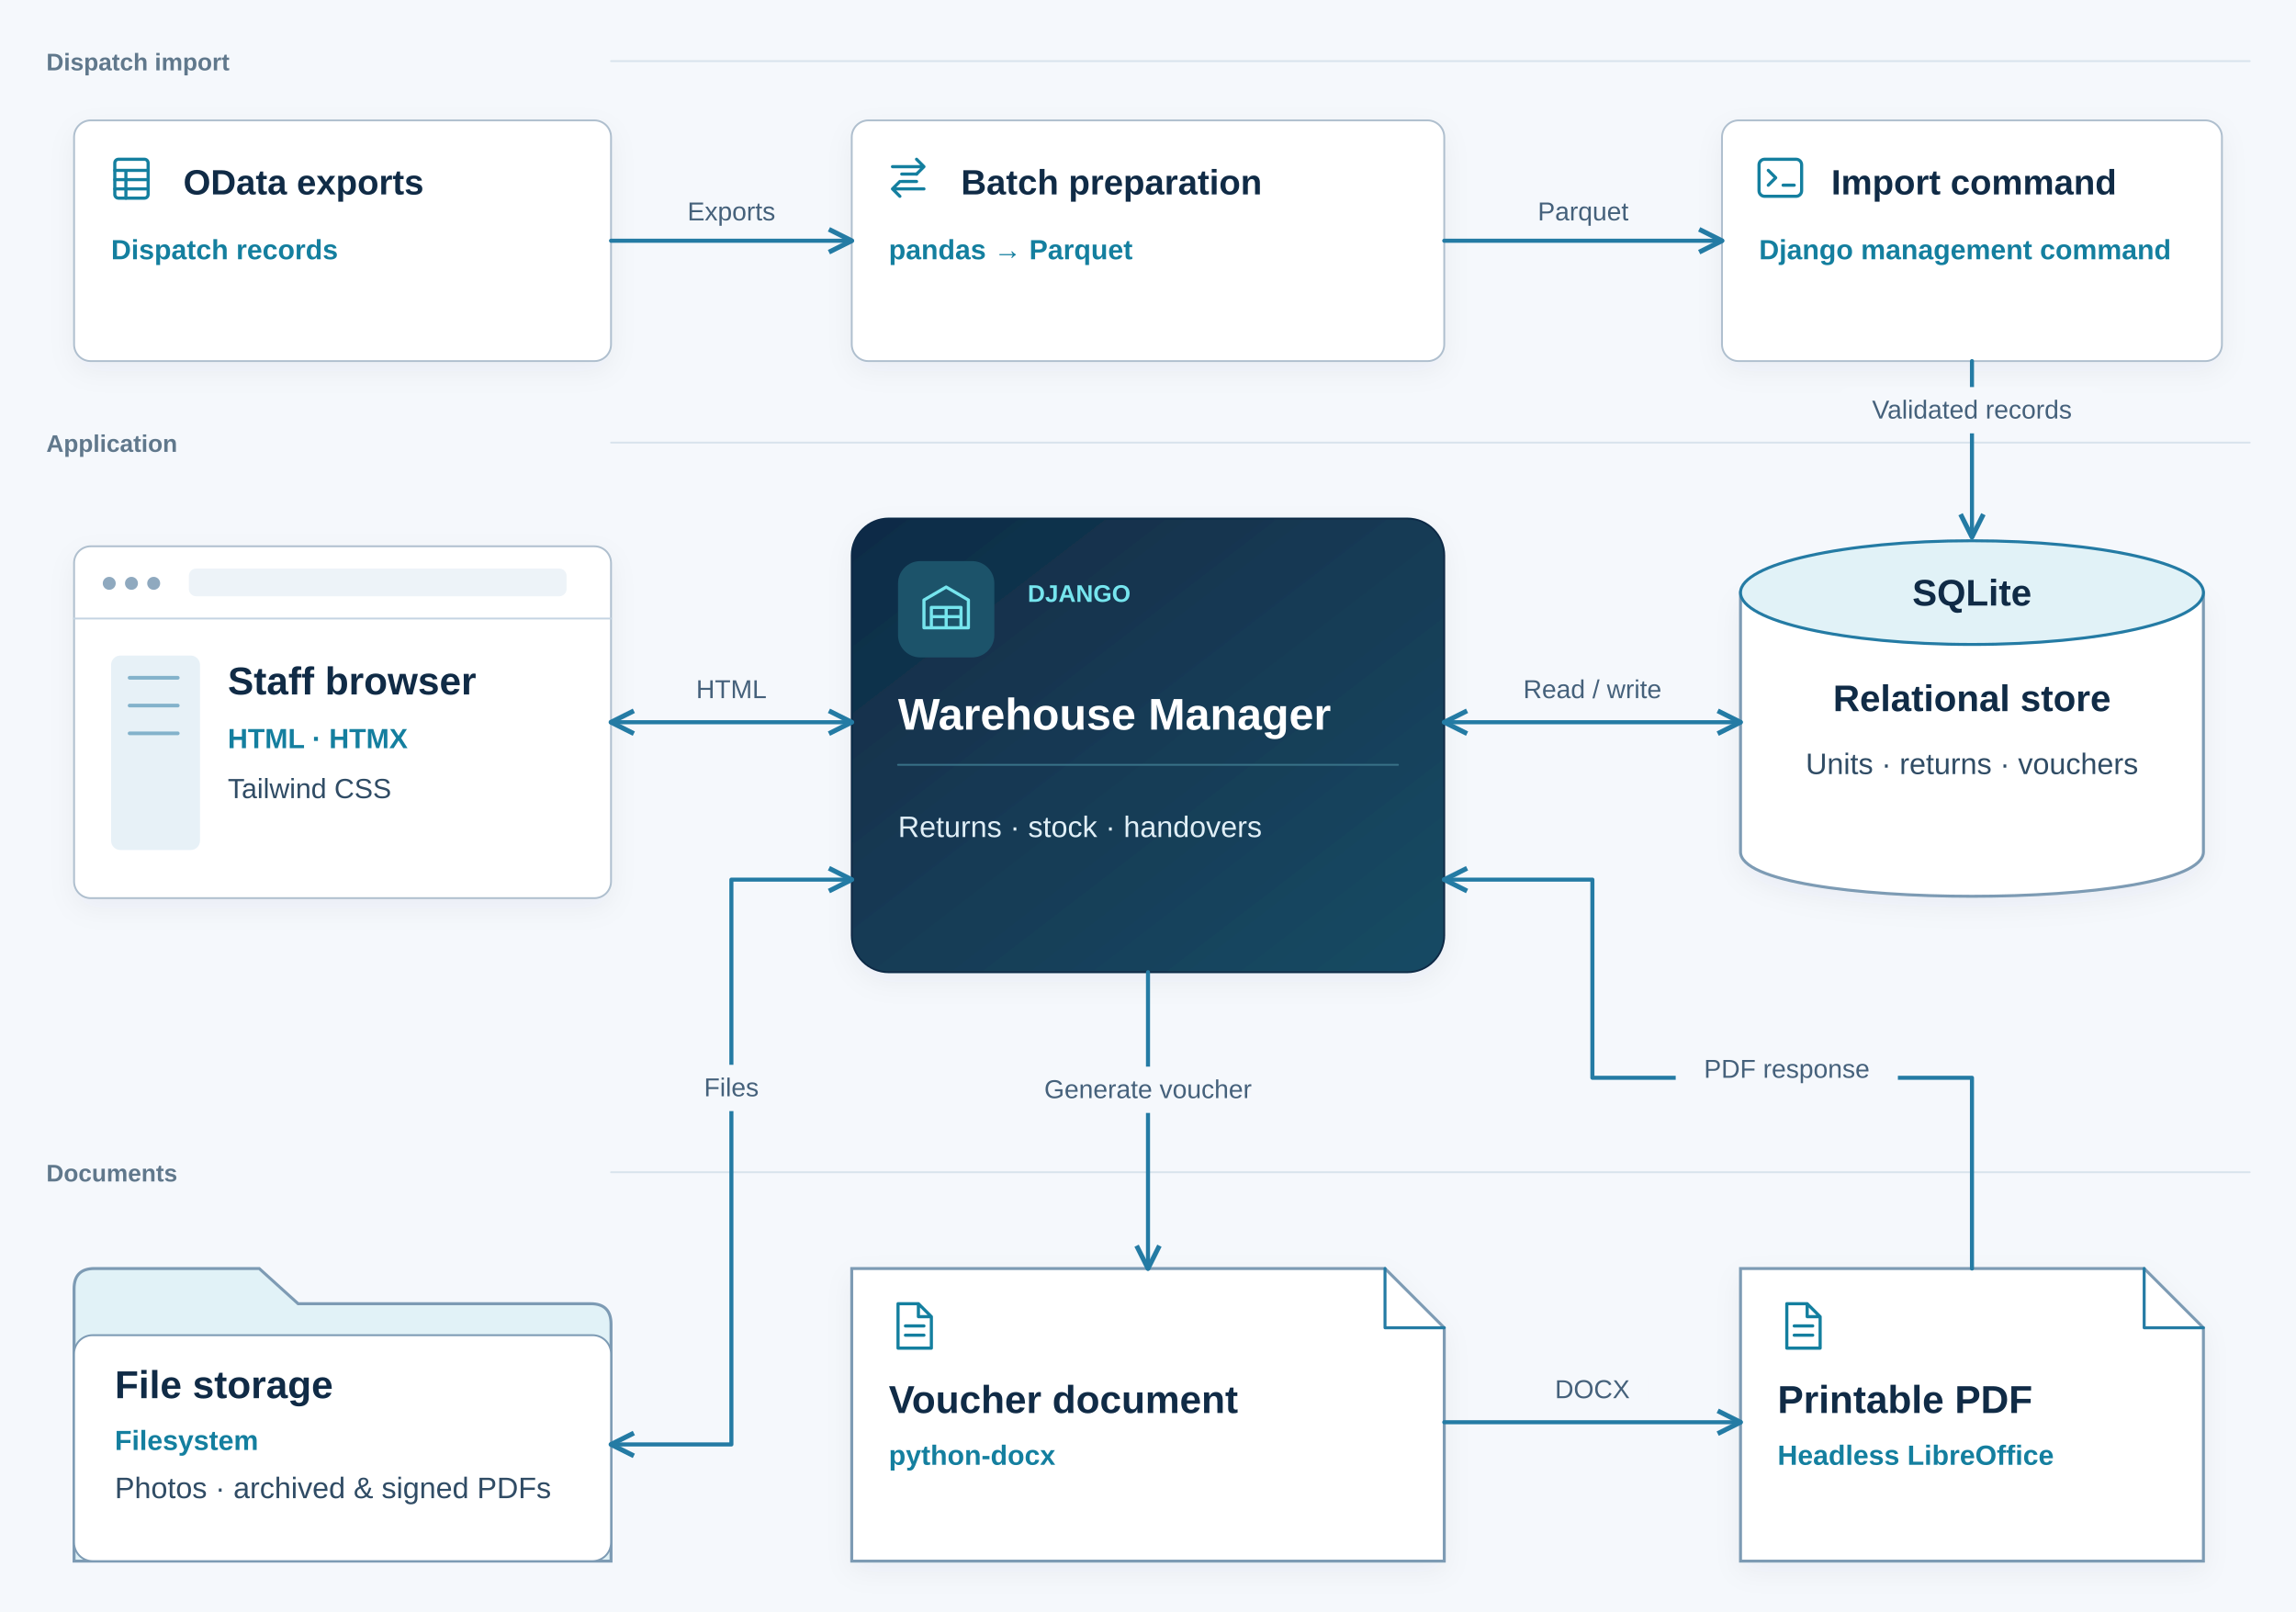
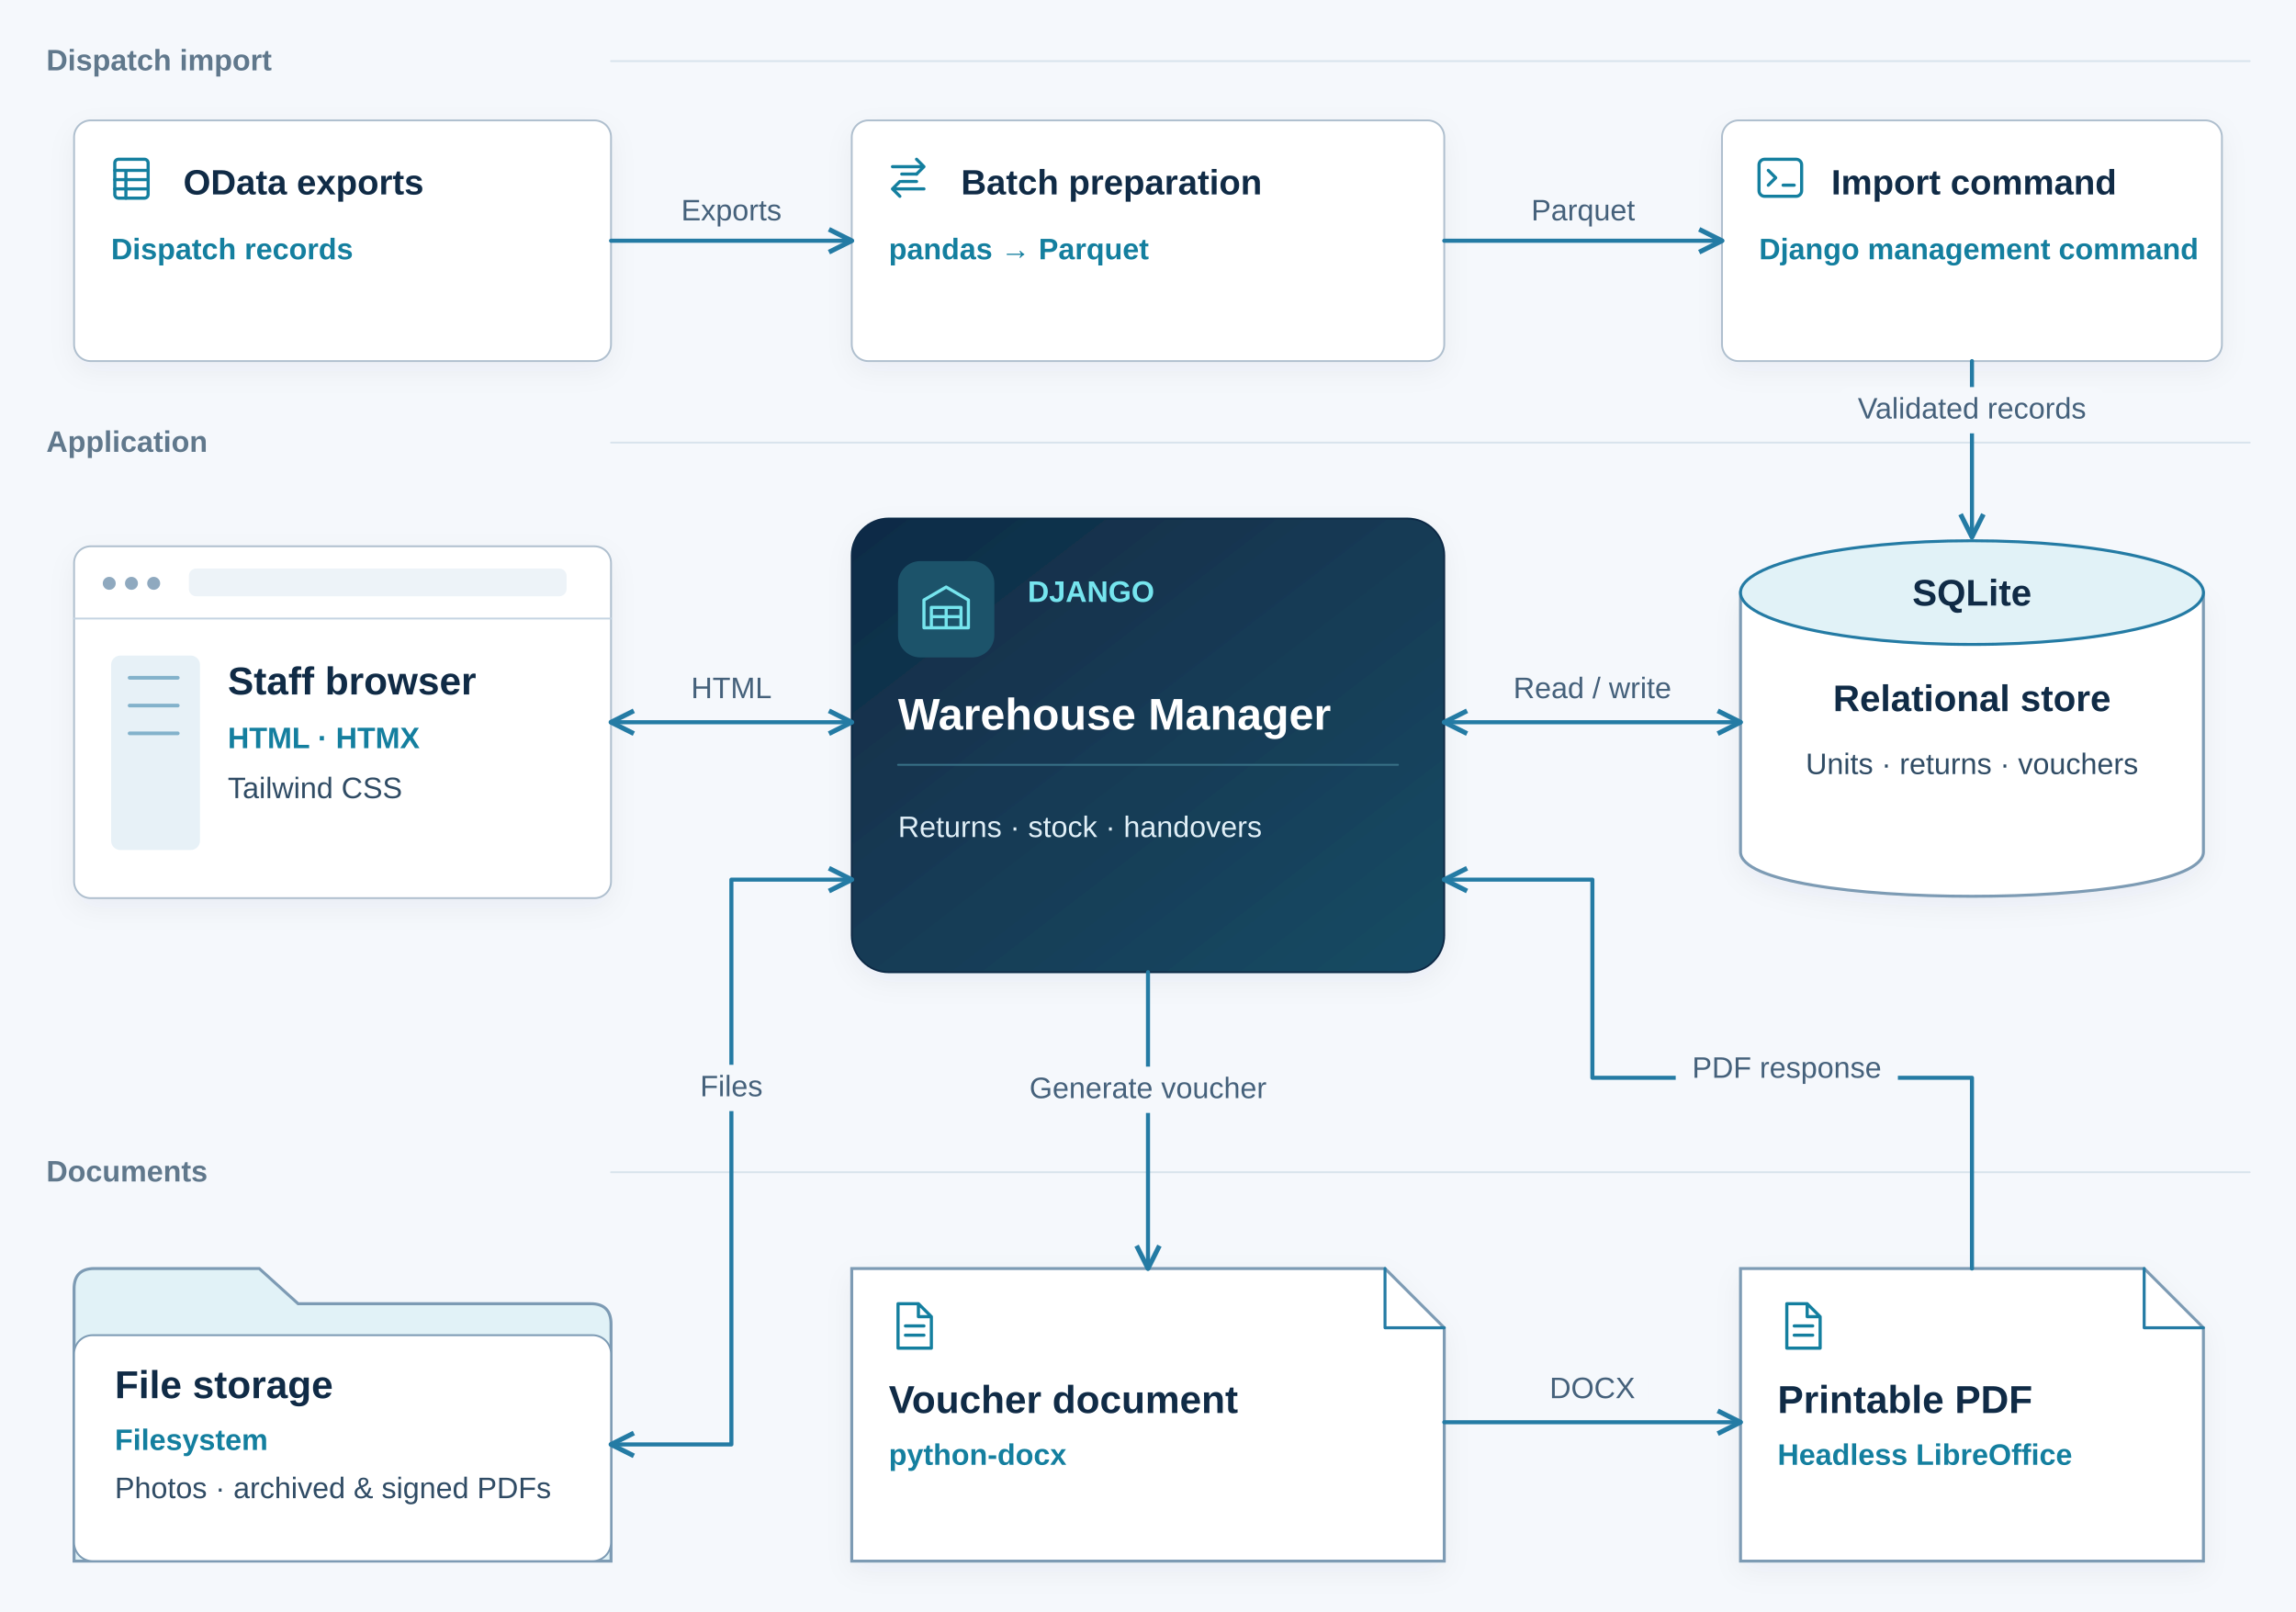
<svg xmlns="http://www.w3.org/2000/svg" width="1240" height="870" viewBox="20 75 1240 870" role="img" aria-labelledby="title desc">
  <defs>
    <marker id="arrow" viewBox="0 0 10 10" refX="9" refY="5" markerWidth="7" markerHeight="7" orient="auto-start-reverse">
      <path d="M1 1L9 5L1 9" fill="none" stroke="#247BA4" stroke-width="1.7" stroke-linejoin="round" />
    </marker>
    <linearGradient id="hub" x2="1" y2="1">
      <stop stop-color="#102B46" />
      <stop offset="1" stop-color="#174B64" />
    </linearGradient>
    <filter id="shadow" x="-20%" y="-20%" width="140%" height="150%">
      <feDropShadow dx="0" dy="5" stdDeviation="7" flood-color="#173149" flood-opacity=".05" />
    </filter>
  </defs>
  <rect width="1280" height="990" rx="18" fill="#F5F8FC" />
-   <text x="45" y="113" text-anchor="start" font-family="Segoe UI, Arial, sans-serif" font-size="13" font-weight="600" fill="#60788C">Dispatch import</text>
+   <text x="45" y="113" text-anchor="start" font-family="Segoe UI, Arial, sans-serif" font-size="16" font-weight="600" fill="#60788C">Dispatch import</text>
  <path d="M350 108H1235" fill="none" stroke="#D8E3EC" stroke-width="1" stroke-linecap="round" stroke-linejoin="round" />
-   <text x="45" y="319" text-anchor="start" font-family="Segoe UI, Arial, sans-serif" font-size="13" font-weight="600" fill="#60788C">Application</text>
+   <text x="45" y="319" text-anchor="start" font-family="Segoe UI, Arial, sans-serif" font-size="16" font-weight="600" fill="#60788C">Application</text>
  <path d="M350 314H1235" fill="none" stroke="#D8E3EC" stroke-width="1" stroke-linecap="round" stroke-linejoin="round" />
-   <text x="45" y="713" text-anchor="start" font-family="Segoe UI, Arial, sans-serif" font-size="13" font-weight="600" fill="#60788C">Documents</text>
+   <text x="45" y="713" text-anchor="start" font-family="Segoe UI, Arial, sans-serif" font-size="16" font-weight="600" fill="#60788C">Documents</text>
  <path d="M350 708H1235" fill="none" stroke="#D8E3EC" stroke-width="1" stroke-linecap="round" stroke-linejoin="round" />
  <rect x="60" y="140" width="290" height="130" rx="9" fill="white" stroke="#AFBFCE" filter="url(#shadow)" />
  <g transform="translate(79,159) scale(1)" fill="none" stroke="#147F9F" stroke-width="1.7" stroke-linecap="round" stroke-linejoin="round">
    <rect x="3" y="2" width="18" height="21" rx="2" />
    <path d="M3 8H21M3 13H21M3 18H21M9 8V23" />
  </g>
  <text x="119" y="180" text-anchor="start" font-family="Segoe UI, Arial, sans-serif" font-size="19" font-weight="600" fill="#102B46">OData exports</text>
-   <text x="80" y="215" text-anchor="start" font-family="Segoe UI, Arial, sans-serif" font-size="15" font-weight="600" fill="#147F9F">Dispatch records</text>
+   <text x="80" y="215" text-anchor="start" font-family="Segoe UI, Arial, sans-serif" font-size="16" font-weight="600" fill="#147F9F">Dispatch records</text>
  <rect x="480" y="140" width="320" height="130" rx="9" fill="white" stroke="#AFBFCE" filter="url(#shadow)" />
  <g transform="translate(499,159) scale(1)" fill="none" stroke="#147F9F" stroke-width="1.7" stroke-linecap="round" stroke-linejoin="round">
    <path d="M3 6H20L16 2M20 18H3L7 22M20 6L16 10M3 18L7 14" />
    <path d="M8 10H16M8 14H16" />
  </g>
  <text x="539" y="180" text-anchor="start" font-family="Segoe UI, Arial, sans-serif" font-size="19" font-weight="600" fill="#102B46">Batch preparation</text>
-   <text x="500" y="215" text-anchor="start" font-family="Segoe UI, Arial, sans-serif" font-size="15" font-weight="600" fill="#147F9F">pandas → Parquet</text>
+   <text x="500" y="215" text-anchor="start" font-family="Segoe UI, Arial, sans-serif" font-size="16" font-weight="600" fill="#147F9F">pandas → Parquet</text>
  <rect x="950" y="140" width="270" height="130" rx="9" fill="white" stroke="#AFBFCE" filter="url(#shadow)" />
  <g transform="translate(969,159) scale(1)" fill="none" stroke="#147F9F" stroke-width="1.7" stroke-linecap="round" stroke-linejoin="round">
    <rect x="1" y="2" width="23" height="20" rx="3" />
    <path d="M6 8L10 12L6 16M14 16H20" />
  </g>
  <text x="1009" y="180" text-anchor="start" font-family="Segoe UI, Arial, sans-serif" font-size="19" font-weight="600" fill="#102B46">Import command</text>
-   <text x="970" y="215" text-anchor="start" font-family="Segoe UI, Arial, sans-serif" font-size="15" font-weight="600" fill="#147F9F">Django management command</text>
+   <text x="970" y="215" text-anchor="start" font-family="Segoe UI, Arial, sans-serif" font-size="16" font-weight="600" fill="#147F9F">Django management command</text>
  <rect x="60" y="370" width="290" height="190" rx="9" fill="white" stroke="#AFBFCE" filter="url(#shadow)" />
  <path d="M60 409H350" fill="none" stroke="#C4D4E2" stroke-width="1" stroke-linecap="round" stroke-linejoin="round" />
  <circle cx="79" cy="390" r="3.5" fill="#8FA9BF" />
  <circle cx="91" cy="390" r="3.5" fill="#8FA9BF" />
  <circle cx="103" cy="390" r="3.5" fill="#8FA9BF" />
  <rect x="122" y="382" width="204" height="15" rx="4" fill="#EDF3F8" stroke="none" />
  <rect x="80" y="429" width="48" height="105" rx="5" fill="#E7F1F7" stroke="none" />
  <path d="M90 441H116" fill="none" stroke="#83B2CB" stroke-width="2" stroke-linecap="round" stroke-linejoin="round" />
  <path d="M90 456H116" fill="none" stroke="#83B2CB" stroke-width="2" stroke-linecap="round" stroke-linejoin="round" />
  <path d="M90 471H116" fill="none" stroke="#83B2CB" stroke-width="2" stroke-linecap="round" stroke-linejoin="round" />
  <text x="143" y="450" text-anchor="start" font-family="Segoe UI, Arial, sans-serif" font-size="21" font-weight="600" fill="#102B46">Staff browser</text>
-   <text x="143" y="479" text-anchor="start" font-family="Segoe UI, Arial, sans-serif" font-size="15" font-weight="600" fill="#147F9F">HTML · HTMX</text>
-   <text x="143" y="506" text-anchor="start" font-family="Segoe UI, Arial, sans-serif" font-size="15" font-weight="400" fill="#304C65">Tailwind CSS</text>
+   <text x="143" y="479" text-anchor="start" font-family="Segoe UI, Arial, sans-serif" font-size="16" font-weight="600" fill="#147F9F">HTML · HTMX</text>
+   <text x="143" y="506" text-anchor="start" font-family="Segoe UI, Arial, sans-serif" font-size="16" font-weight="400" fill="#304C65">Tailwind CSS</text>
  <rect x="480" y="355" width="320" height="245" rx="20" fill="url(#hub)" stroke="#102B46" filter="url(#shadow)" />
  <rect x="505" y="378" width="52" height="52" rx="12" fill="#1C536A" stroke="none" />
  <g transform="translate(518,390) scale(1)" fill="none" stroke="#76E5EE" stroke-width="1.7" stroke-linecap="round" stroke-linejoin="round">
    <path d="M1 9L13 2L25 9V24H1ZM5 24V13H21V24M5 18H21M13 13V24" />
  </g>
-   <text x="575" y="400" text-anchor="start" font-family="Segoe UI, Arial, sans-serif" font-size="13" font-weight="600" fill="#76E5EE">DJANGO</text>
+   <text x="575" y="400" text-anchor="start" font-family="Segoe UI, Arial, sans-serif" font-size="16" font-weight="600" fill="#76E5EE">DJANGO</text>
  <text x="505" y="469" text-anchor="start" font-family="Segoe UI, Arial, sans-serif" font-size="24" font-weight="600" fill="white">Warehouse Manager</text>
  <path d="M505 488H775" fill="none" stroke="#387187" stroke-width="1" stroke-linecap="round" stroke-linejoin="round" />
  <text x="505" y="527" text-anchor="start" font-family="Segoe UI, Arial, sans-serif" font-size="16" font-weight="400" fill="#E0EFF7">Returns · stock · handovers</text>
  <path d="M960 395V535C960 567 1210 567 1210 535V395Z" fill="white" stroke="#7D9BB4" stroke-width="1.6" filter="url(#shadow)" />
  <ellipse cx="1085" cy="395" rx="125" ry="28" fill="#E1F2F7" stroke="#247BA4" stroke-width="1.6" />
  <text x="1085" y="402" text-anchor="middle" font-family="Segoe UI, Arial, sans-serif" font-size="20" font-weight="600" fill="#102B46">SQLite</text>
  <text x="1085" y="459" text-anchor="middle" font-family="Segoe UI, Arial, sans-serif" font-size="20" font-weight="600" fill="#102B46">Relational store</text>
  <text x="1085" y="493" text-anchor="middle" font-family="Segoe UI, Arial, sans-serif" font-size="16" font-weight="400" fill="#304C65">Units · returns · vouchers</text>
  <path d="M60 794V771Q60 760 71 760H160L181 779H339Q350 779 350 790V918H60Z" fill="#E1F2F7" stroke="#7D9BB4" stroke-width="1.6" />
  <rect x="60" y="796" width="290" height="122" rx="10" fill="white" stroke="#7D9BB4" />
  <text x="82" y="830" text-anchor="start" font-family="Segoe UI, Arial, sans-serif" font-size="21" font-weight="600" fill="#102B46">File storage</text>
-   <text x="82" y="858" text-anchor="start" font-family="Segoe UI, Arial, sans-serif" font-size="15" font-weight="600" fill="#147F9F">Filesystem</text>
+   <text x="82" y="858" text-anchor="start" font-family="Segoe UI, Arial, sans-serif" font-size="16" font-weight="600" fill="#147F9F">Filesystem</text>
  <text x="82" y="884" text-anchor="start" font-family="Segoe UI, Arial, sans-serif" font-size="16" font-weight="400" fill="#304C65">Photos · archived &amp; signed PDFs</text>
  <path d="M480 760H768L800 792V918H480Z" fill="white" stroke="#7D9BB4" stroke-width="1.6" filter="url(#shadow)" />
  <path d="M768 760V792H800" fill="none" stroke="#247BA4" stroke-width="1.6" stroke-linecap="round" stroke-linejoin="round" />
  <g transform="translate(500,778) scale(1)" fill="none" stroke="#147F9F" stroke-width="1.7" stroke-linecap="round" stroke-linejoin="round">
    <path d="M5 1H16L23 8V25H5ZM16 1V8H23M9 13H19M9 18H19" />
  </g>
  <text x="500" y="838" text-anchor="start" font-family="Segoe UI, Arial, sans-serif" font-size="21" font-weight="600" fill="#102B46">Voucher document</text>
-   <text x="500" y="866" text-anchor="start" font-family="Segoe UI, Arial, sans-serif" font-size="15" font-weight="600" fill="#147F9F">python-docx</text>
+   <text x="500" y="866" text-anchor="start" font-family="Segoe UI, Arial, sans-serif" font-size="16" font-weight="600" fill="#147F9F">python-docx</text>
  <path d="M960 760H1178L1210 792V918H960Z" fill="white" stroke="#7D9BB4" stroke-width="1.6" filter="url(#shadow)" />
  <path d="M1178 760V792H1210" fill="none" stroke="#247BA4" stroke-width="1.6" stroke-linecap="round" stroke-linejoin="round" />
  <g transform="translate(980,778) scale(1)" fill="none" stroke="#147F9F" stroke-width="1.7" stroke-linecap="round" stroke-linejoin="round">
    <path d="M5 1H16L23 8V25H5ZM16 1V8H23M9 13H19M9 18H19" />
  </g>
  <text x="980" y="838" text-anchor="start" font-family="Segoe UI, Arial, sans-serif" font-size="21" font-weight="600" fill="#102B46">Printable PDF</text>
-   <text x="980" y="866" text-anchor="start" font-family="Segoe UI, Arial, sans-serif" font-size="15" font-weight="600" fill="#147F9F">Headless LibreOffice</text>
+   <text x="980" y="866" text-anchor="start" font-family="Segoe UI, Arial, sans-serif" font-size="16" font-weight="600" fill="#147F9F">Headless LibreOffice</text>
  <path d="M350 205H480" fill="none" stroke="#247BA4" stroke-width="2.2" stroke-linecap="round" stroke-linejoin="round" marker-end="url(#arrow)" />
  <rect x="381.0" y="177" width="68" height="25" rx="5" fill="#F5F8FC" stroke="none" />
-   <text x="415" y="194" text-anchor="middle" font-family="Segoe UI, Arial, sans-serif" font-size="14" font-weight="500" fill="#45617B">Exports</text>
+   <text x="415" y="194" text-anchor="middle" font-family="Segoe UI, Arial, sans-serif" font-size="16" font-weight="500" fill="#45617B">Exports</text>
  <path d="M800 205H950" fill="none" stroke="#247BA4" stroke-width="2.2" stroke-linecap="round" stroke-linejoin="round" marker-end="url(#arrow)" />
  <rect x="839.0" y="177" width="72" height="25" rx="5" fill="#F5F8FC" stroke="none" />
-   <text x="875" y="194" text-anchor="middle" font-family="Segoe UI, Arial, sans-serif" font-size="14" font-weight="500" fill="#45617B">Parquet</text>
+   <text x="875" y="194" text-anchor="middle" font-family="Segoe UI, Arial, sans-serif" font-size="16" font-weight="500" fill="#45617B">Parquet</text>
  <path d="M1085 270V365" fill="none" stroke="#247BA4" stroke-width="2.2" stroke-linecap="round" stroke-linejoin="round" marker-end="url(#arrow)" />
  <rect x="1014.0" y="284" width="142" height="25" rx="5" fill="#F5F8FC" stroke="none" />
-   <text x="1085" y="301" text-anchor="middle" font-family="Segoe UI, Arial, sans-serif" font-size="14" font-weight="500" fill="#45617B">Validated records</text>
+   <text x="1085" y="301" text-anchor="middle" font-family="Segoe UI, Arial, sans-serif" font-size="16" font-weight="500" fill="#45617B">Validated records</text>
  <path d="M350 465H480" fill="none" stroke="#247BA4" stroke-width="2.2" stroke-linecap="round" stroke-linejoin="round" marker-end="url(#arrow)" marker-start="url(#arrow)" />
  <rect x="385.0" y="435" width="60" height="25" rx="5" fill="#F5F8FC" stroke="none" />
-   <text x="415" y="452" text-anchor="middle" font-family="Segoe UI, Arial, sans-serif" font-size="14" font-weight="500" fill="#45617B">HTML</text>
+   <text x="415" y="452" text-anchor="middle" font-family="Segoe UI, Arial, sans-serif" font-size="16" font-weight="500" fill="#45617B">HTML</text>
  <path d="M800 465H960" fill="none" stroke="#247BA4" stroke-width="2.2" stroke-linecap="round" stroke-linejoin="round" marker-end="url(#arrow)" marker-start="url(#arrow)" />
  <rect x="830.0" y="435" width="100" height="25" rx="5" fill="#F5F8FC" stroke="none" />
-   <text x="880" y="452" text-anchor="middle" font-family="Segoe UI, Arial, sans-serif" font-size="14" font-weight="500" fill="#45617B">Read / write</text>
+   <text x="880" y="452" text-anchor="middle" font-family="Segoe UI, Arial, sans-serif" font-size="16" font-weight="500" fill="#45617B">Read / write</text>
  <path d="M480 550H415V855H350" fill="none" stroke="#247BA4" stroke-width="2.2" stroke-linecap="round" stroke-linejoin="round" marker-end="url(#arrow)" marker-start="url(#arrow)" />
  <rect x="391.0" y="650" width="48" height="25" rx="5" fill="#F5F8FC" stroke="none" />
-   <text x="415" y="667" text-anchor="middle" font-family="Segoe UI, Arial, sans-serif" font-size="14" font-weight="500" fill="#45617B">Files</text>
+   <text x="415" y="667" text-anchor="middle" font-family="Segoe UI, Arial, sans-serif" font-size="16" font-weight="500" fill="#45617B">Files</text>
  <path d="M640 600V760" fill="none" stroke="#247BA4" stroke-width="2.2" stroke-linecap="round" stroke-linejoin="round" marker-end="url(#arrow)" />
  <rect x="567.0" y="651" width="146" height="25" rx="5" fill="#F5F8FC" stroke="none" />
-   <text x="640" y="668" text-anchor="middle" font-family="Segoe UI, Arial, sans-serif" font-size="14" font-weight="500" fill="#45617B">Generate voucher</text>
+   <text x="640" y="668" text-anchor="middle" font-family="Segoe UI, Arial, sans-serif" font-size="16" font-weight="500" fill="#45617B">Generate voucher</text>
  <path d="M800 843H960" fill="none" stroke="#247BA4" stroke-width="2.2" stroke-linecap="round" stroke-linejoin="round" marker-end="url(#arrow)" />
  <rect x="850.0" y="813" width="60" height="25" rx="5" fill="#F5F8FC" stroke="none" />
-   <text x="880" y="830" text-anchor="middle" font-family="Segoe UI, Arial, sans-serif" font-size="14" font-weight="500" fill="#45617B">DOCX</text>
+   <text x="880" y="830" text-anchor="middle" font-family="Segoe UI, Arial, sans-serif" font-size="16" font-weight="500" fill="#45617B">DOCX</text>
  <path d="M1085 760V657H880V550H800" fill="none" stroke="#247BA4" stroke-width="2.2" stroke-linecap="round" stroke-linejoin="round" marker-end="url(#arrow)" />
  <rect x="925.0" y="640" width="120" height="25" rx="5" fill="#F5F8FC" stroke="none" />
-   <text x="985" y="657" text-anchor="middle" font-family="Segoe UI, Arial, sans-serif" font-size="14" font-weight="500" fill="#45617B">PDF response</text>
+   <text x="985" y="657" text-anchor="middle" font-family="Segoe UI, Arial, sans-serif" font-size="16" font-weight="500" fill="#45617B">PDF response</text>
</svg>
